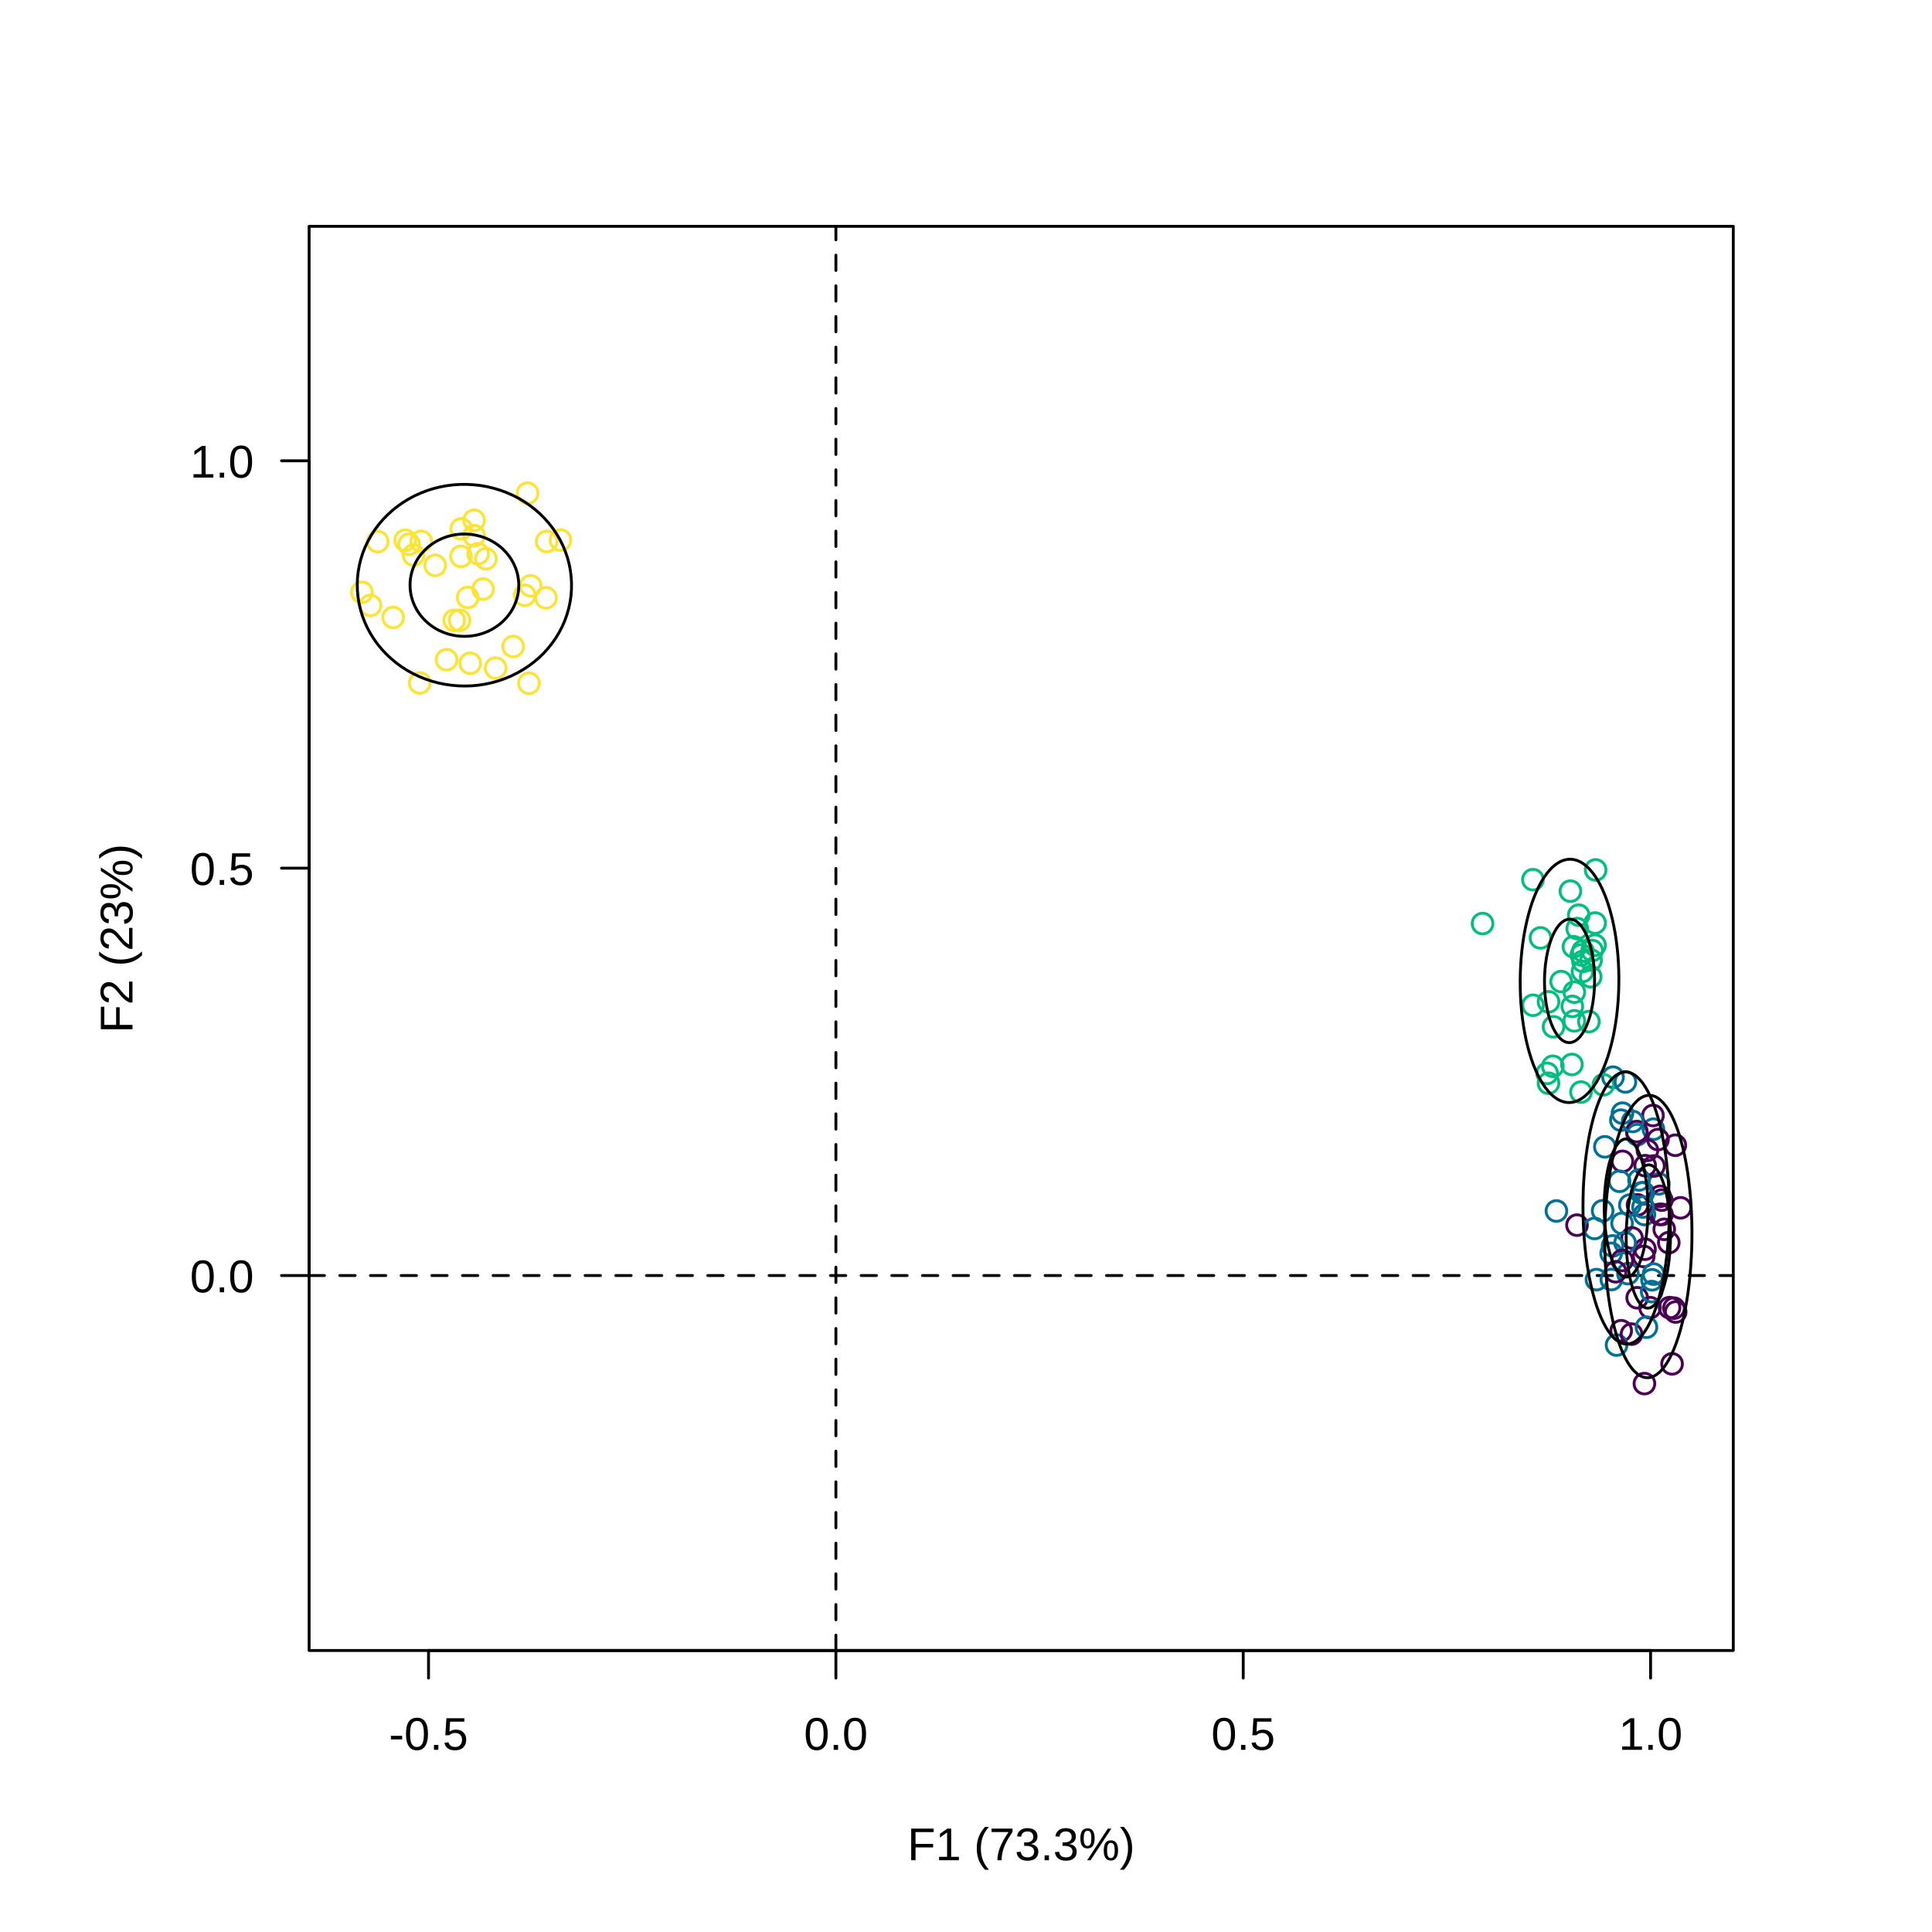
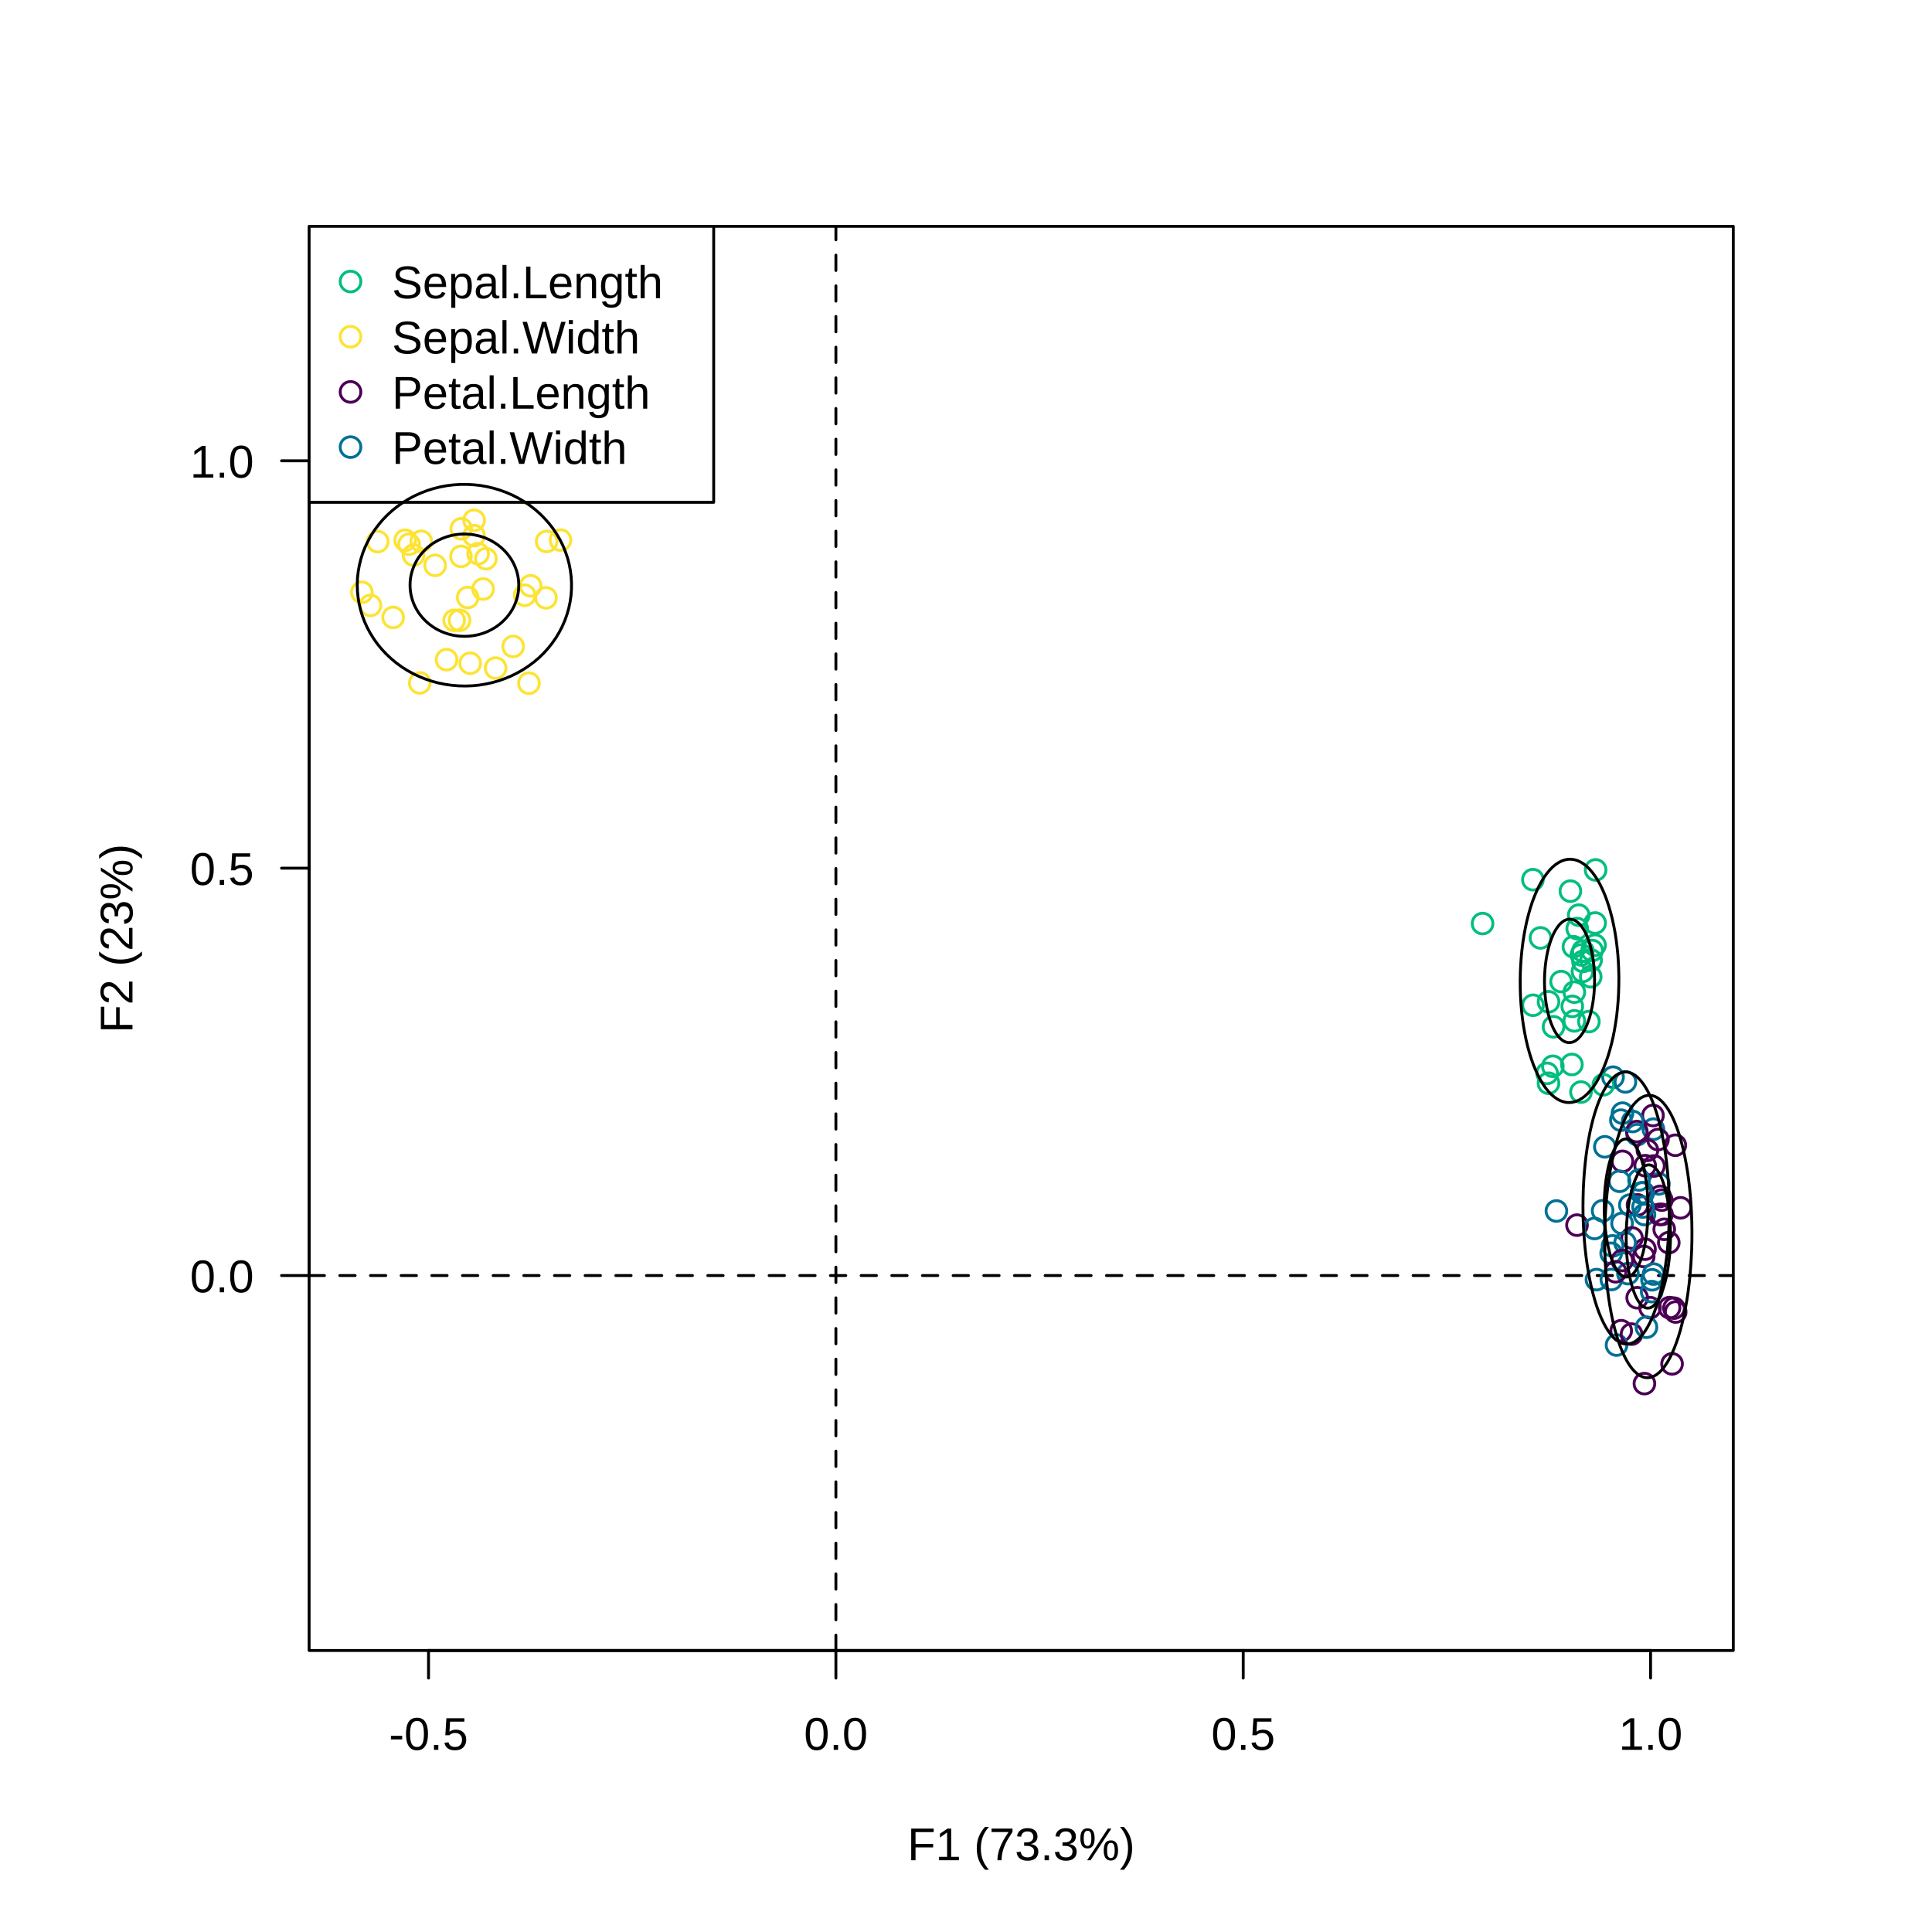
<svg xmlns="http://www.w3.org/2000/svg" class="svglite" width="504.00pt" height="504.00pt" viewBox="0 0 504.00 504.00">
  <defs>
    <style type="text/css">
    .svglite line, .svglite polyline, .svglite polygon, .svglite path, .svglite rect, .svglite circle {
      fill: none;
      stroke: #000000;
      stroke-linecap: round;
      stroke-linejoin: round;
      stroke-miterlimit: 10.00;
    }
    .svglite text {
      white-space: pre;
    }
  </style>
  </defs>
  <rect width="100%" height="100%" style="stroke: none; fill: #FFFFFF;" />
  <defs>
    <clipPath id="cpMC4wMHw1MDQuMDB8MC4wMHw1MDQuMDA=">
      <rect x="0.00" y="0.00" width="504.00" height="504.00" />
    </clipPath>
  </defs>
  <g clip-path="url(#cpMC4wMHw1MDQuMDB8MC4wMHw1MDQuMDA=)">
</g>
  <defs>
    <clipPath id="cpODAuNjR8NDUyLjE2fDU5LjA0fDQzMC41Ng==">
      <rect x="80.64" y="59.04" width="371.52" height="371.52" />
    </clipPath>
  </defs>
  <g clip-path="url(#cpODAuNjR8NDUyLjE2fDU5LjA0fDQzMC41Ng==)">
    <line x1="80.64" y1="332.75" x2="452.16" y2="332.75" style="stroke-width: 0.75; stroke-dasharray: 4.00,4.00;" />
    <line x1="218.06" y1="430.56" x2="218.06" y2="59.04" style="stroke-width: 0.75; stroke-dasharray: 4.00,4.00;" />
    <circle cx="407.25" cy="256.06" r="2.70" style="stroke-width: 0.75; stroke: #00BE7D;" />
    <circle cx="120.26" cy="145.14" r="2.70" style="stroke-width: 0.75; stroke: #FDE333;" />
    <circle cx="428.80" cy="327.77" r="2.70" style="stroke-width: 0.75; stroke: #4B0055;" />
    <circle cx="423.15" cy="319.14" r="2.70" style="stroke-width: 0.75; stroke: #007094;" />
    <circle cx="416.12" cy="240.79" r="2.70" style="stroke-width: 0.75; stroke: #00BE7D;" />
    <circle cx="123.67" cy="139.73" r="2.70" style="stroke-width: 0.75; stroke: #FDE333;" />
    <circle cx="438.40" cy="315.08" r="2.70" style="stroke-width: 0.75; stroke: #4B0055;" />
    <circle cx="432.76" cy="308.83" r="2.70" style="stroke-width: 0.75; stroke: #007094;" />
    <circle cx="411.84" cy="238.74" r="2.70" style="stroke-width: 0.75; stroke: #00BE7D;" />
    <circle cx="126.76" cy="145.76" r="2.70" style="stroke-width: 0.75; stroke: #FDE333;" />
    <circle cx="433.51" cy="313.07" r="2.70" style="stroke-width: 0.75; stroke: #4B0055;" />
    <circle cx="428.71" cy="311.13" r="2.70" style="stroke-width: 0.75; stroke: #007094;" />
    <circle cx="416.25" cy="226.94" r="2.70" style="stroke-width: 0.75; stroke: #00BE7D;" />
    <circle cx="137.62" cy="128.66" r="2.70" style="stroke-width: 0.75; stroke: #FDE333;" />
    <circle cx="437.04" cy="298.76" r="2.70" style="stroke-width: 0.75; stroke: #4B0055;" />
    <circle cx="431.32" cy="294.57" r="2.70" style="stroke-width: 0.75; stroke: #007094;" />
    <circle cx="401.86" cy="244.67" r="2.70" style="stroke-width: 0.75; stroke: #00BE7D;" />
    <circle cx="124.72" cy="144.44" r="2.70" style="stroke-width: 0.75; stroke: #FDE333;" />
    <circle cx="425.74" cy="322.95" r="2.70" style="stroke-width: 0.75; stroke: #4B0055;" />
    <circle cx="420.68" cy="325.02" r="2.70" style="stroke-width: 0.75; stroke: #007094;" />
    <circle cx="415.07" cy="250.46" r="2.70" style="stroke-width: 0.75; stroke: #00BE7D;" />
    <circle cx="129.30" cy="174.28" r="2.70" style="stroke-width: 0.75; stroke: #FDE333;" />
    <circle cx="431.47" cy="304.17" r="2.70" style="stroke-width: 0.75; stroke: #4B0055;" />
    <circle cx="427.10" cy="296.00" r="2.70" style="stroke-width: 0.75; stroke: #007094;" />
    <circle cx="412.43" cy="284.89" r="2.70" style="stroke-width: 0.75; stroke: #00BE7D;" />
    <circle cx="102.56" cy="161.07" r="2.70" style="stroke-width: 0.75; stroke: #FDE333;" />
    <circle cx="430.45" cy="341.13" r="2.70" style="stroke-width: 0.75; stroke: #4B0055;" />
    <circle cx="424.68" cy="332.25" r="2.70" style="stroke-width: 0.75; stroke: #007094;" />
    <circle cx="386.75" cy="240.93" r="2.70" style="stroke-width: 0.75; stroke: #00BE7D;" />
    <circle cx="138.43" cy="152.82" r="2.70" style="stroke-width: 0.75; stroke: #FDE333;" />
    <circle cx="411.39" cy="319.60" r="2.70" style="stroke-width: 0.75; stroke: #4B0055;" />
    <circle cx="406.02" cy="315.91" r="2.70" style="stroke-width: 0.75; stroke: #007094;" />
    <circle cx="410.69" cy="266.31" r="2.70" style="stroke-width: 0.75; stroke: #00BE7D;" />
    <circle cx="109.50" cy="178.15" r="2.70" style="stroke-width: 0.75; stroke: #FDE333;" />
    <circle cx="429.13" cy="325.88" r="2.70" style="stroke-width: 0.75; stroke: #4B0055;" />
    <circle cx="423.93" cy="324.20" r="2.70" style="stroke-width: 0.75; stroke: #007094;" />
    <circle cx="405.27" cy="267.86" r="2.70" style="stroke-width: 0.75; stroke: #00BE7D;" />
    <circle cx="113.51" cy="147.48" r="2.70" style="stroke-width: 0.75; stroke: #FDE333;" />
    <circle cx="427.09" cy="338.55" r="2.70" style="stroke-width: 0.75; stroke: #4B0055;" />
    <circle cx="420.30" cy="326.95" r="2.70" style="stroke-width: 0.75; stroke: #007094;" />
    <circle cx="399.89" cy="229.48" r="2.70" style="stroke-width: 0.75; stroke: #00BE7D;" />
    <circle cx="146.21" cy="140.89" r="2.70" style="stroke-width: 0.75; stroke: #FDE333;" />
    <circle cx="423.25" cy="302.96" r="2.70" style="stroke-width: 0.75; stroke: #4B0055;" />
    <circle cx="418.66" cy="299.17" r="2.70" style="stroke-width: 0.75; stroke: #007094;" />
    <circle cx="409.67" cy="232.47" r="2.70" style="stroke-width: 0.75; stroke: #00BE7D;" />
    <circle cx="142.60" cy="141.25" r="2.70" style="stroke-width: 0.75; stroke: #FDE333;" />
    <circle cx="429.76" cy="300.08" r="2.70" style="stroke-width: 0.75; stroke: #4B0055;" />
    <circle cx="423.26" cy="290.39" r="2.70" style="stroke-width: 0.75; stroke: #007094;" />
    <circle cx="410.46" cy="246.97" r="2.70" style="stroke-width: 0.75; stroke: #00BE7D;" />
    <circle cx="136.88" cy="155.28" r="2.70" style="stroke-width: 0.75; stroke: #FDE333;" />
    <circle cx="429.18" cy="304.09" r="2.70" style="stroke-width: 0.75; stroke: #4B0055;" />
    <circle cx="422.84" cy="292.22" r="2.70" style="stroke-width: 0.75; stroke: #007094;" />
    <circle cx="403.60" cy="280.01" r="2.70" style="stroke-width: 0.75; stroke: #00BE7D;" />
    <circle cx="109.88" cy="141.21" r="2.70" style="stroke-width: 0.75; stroke: #FDE333;" />
    <circle cx="422.92" cy="347.15" r="2.70" style="stroke-width: 0.75; stroke: #4B0055;" />
    <circle cx="416.47" cy="333.81" r="2.70" style="stroke-width: 0.75; stroke: #007094;" />
    <circle cx="412.93" cy="248.10" r="2.70" style="stroke-width: 0.75; stroke: #00BE7D;" />
    <circle cx="126.02" cy="153.66" r="2.70" style="stroke-width: 0.75; stroke: #FDE333;" />
    <circle cx="433.07" cy="312.09" r="2.70" style="stroke-width: 0.75; stroke: #4B0055;" />
    <circle cx="427.57" cy="307.81" r="2.70" style="stroke-width: 0.75; stroke: #007094;" />
    <circle cx="412.53" cy="249.10" r="2.70" style="stroke-width: 0.75; stroke: #00BE7D;" />
    <circle cx="120.33" cy="137.95" r="2.70" style="stroke-width: 0.75; stroke: #FDE333;" />
    <circle cx="435.34" cy="324.16" r="2.70" style="stroke-width: 0.75; stroke: #4B0055;" />
    <circle cx="428.99" cy="316.83" r="2.70" style="stroke-width: 0.75; stroke: #007094;" />
    <circle cx="410.69" cy="258.82" r="2.70" style="stroke-width: 0.75; stroke: #00BE7D;" />
    <circle cx="122.66" cy="173.02" r="2.70" style="stroke-width: 0.75; stroke: #FDE333;" />
    <circle cx="427.18" cy="314.32" r="2.70" style="stroke-width: 0.75; stroke: #4B0055;" />
    <circle cx="422.49" cy="308.16" r="2.70" style="stroke-width: 0.75; stroke: #007094;" />
    <circle cx="412.82" cy="253.42" r="2.70" style="stroke-width: 0.75; stroke: #00BE7D;" />
    <circle cx="118.47" cy="161.82" r="2.70" style="stroke-width: 0.75; stroke: #FDE333;" />
    <circle cx="432.95" cy="316.80" r="2.70" style="stroke-width: 0.75; stroke: #4B0055;" />
    <circle cx="425.18" cy="314.36" r="2.70" style="stroke-width: 0.75; stroke: #007094;" />
    <circle cx="403.97" cy="261.34" r="2.70" style="stroke-width: 0.75; stroke: #00BE7D;" />
    <circle cx="122.01" cy="155.86" r="2.70" style="stroke-width: 0.75; stroke: #FDE333;" />
    <circle cx="423.19" cy="328.82" r="2.70" style="stroke-width: 0.75; stroke: #4B0055;" />
    <circle cx="418.08" cy="315.85" r="2.70" style="stroke-width: 0.75; stroke: #007094;" />
    <circle cx="410.16" cy="262.53" r="2.70" style="stroke-width: 0.75; stroke: #00BE7D;" />
    <circle cx="106.72" cy="141.98" r="2.70" style="stroke-width: 0.75; stroke: #FDE333;" />
    <circle cx="435.54" cy="341.12" r="2.70" style="stroke-width: 0.75; stroke: #4B0055;" />
    <circle cx="430.87" cy="336.94" r="2.70" style="stroke-width: 0.75; stroke: #007094;" />
    <circle cx="414.49" cy="266.50" r="2.70" style="stroke-width: 0.75; stroke: #00BE7D;" />
    <circle cx="105.69" cy="140.94" r="2.70" style="stroke-width: 0.75; stroke: #FDE333;" />
    <circle cx="436.68" cy="341.26" r="2.70" style="stroke-width: 0.75; stroke: #4B0055;" />
    <circle cx="431.37" cy="332.37" r="2.70" style="stroke-width: 0.75; stroke: #007094;" />
    <circle cx="403.96" cy="282.58" r="2.70" style="stroke-width: 0.75; stroke: #00BE7D;" />
    <circle cx="98.54" cy="141.29" r="2.70" style="stroke-width: 0.75; stroke: #FDE333;" />
    <circle cx="428.98" cy="360.94" r="2.70" style="stroke-width: 0.75; stroke: #4B0055;" />
    <circle cx="421.71" cy="350.88" r="2.70" style="stroke-width: 0.75; stroke: #007094;" />
    <circle cx="412.95" cy="250.80" r="2.70" style="stroke-width: 0.75; stroke: #00BE7D;" />
    <circle cx="142.43" cy="155.96" r="2.70" style="stroke-width: 0.75; stroke: #FDE333;" />
    <circle cx="427.00" cy="295.19" r="2.70" style="stroke-width: 0.75; stroke: #4B0055;" />
    <circle cx="420.79" cy="281.00" r="2.70" style="stroke-width: 0.75; stroke: #007094;" />
    <circle cx="405.09" cy="278.16" r="2.70" style="stroke-width: 0.75; stroke: #00BE7D;" />
    <circle cx="107.89" cy="144.82" r="2.70" style="stroke-width: 0.75; stroke: #FDE333;" />
    <circle cx="425.62" cy="348.03" r="2.70" style="stroke-width: 0.75; stroke: #4B0055;" />
    <circle cx="420.35" cy="333.79" r="2.70" style="stroke-width: 0.75; stroke: #007094;" />
    <circle cx="418.26" cy="282.98" r="2.70" style="stroke-width: 0.75; stroke: #00BE7D;" />
    <circle cx="96.64" cy="157.93" r="2.70" style="stroke-width: 0.75; stroke: #FDE333;" />
    <circle cx="437.14" cy="342.26" r="2.70" style="stroke-width: 0.75; stroke: #4B0055;" />
    <circle cx="430.96" cy="333.86" r="2.70" style="stroke-width: 0.75; stroke: #007094;" />
    <circle cx="414.97" cy="254.80" r="2.70" style="stroke-width: 0.75; stroke: #00BE7D;" />
    <circle cx="116.49" cy="172.09" r="2.70" style="stroke-width: 0.75; stroke: #FDE333;" />
    <circle cx="433.56" cy="316.80" r="2.70" style="stroke-width: 0.75; stroke: #4B0055;" />
    <circle cx="428.23" cy="311.19" r="2.70" style="stroke-width: 0.75; stroke: #007094;" />
    <circle cx="399.92" cy="262.24" r="2.70" style="stroke-width: 0.75; stroke: #00BE7D;" />
    <circle cx="119.89" cy="161.81" r="2.70" style="stroke-width: 0.75; stroke: #FDE333;" />
    <circle cx="421.45" cy="331.76" r="2.70" style="stroke-width: 0.75; stroke: #4B0055;" />
    <circle cx="415.97" cy="320.47" r="2.70" style="stroke-width: 0.75; stroke: #007094;" />
    <circle cx="410.06" cy="277.69" r="2.70" style="stroke-width: 0.75; stroke: #00BE7D;" />
    <circle cx="94.40" cy="154.51" r="2.70" style="stroke-width: 0.75; stroke: #FDE333;" />
    <circle cx="436.19" cy="355.79" r="2.70" style="stroke-width: 0.75; stroke: #4B0055;" />
    <circle cx="429.51" cy="346.23" r="2.70" style="stroke-width: 0.75; stroke: #007094;" />
    <circle cx="416.09" cy="246.57" r="2.70" style="stroke-width: 0.75; stroke: #00BE7D;" />
    <circle cx="137.99" cy="178.23" r="2.70" style="stroke-width: 0.75; stroke: #FDE333;" />
    <circle cx="431.21" cy="291.00" r="2.70" style="stroke-width: 0.75; stroke: #4B0055;" />
    <circle cx="424.02" cy="282.24" r="2.70" style="stroke-width: 0.75; stroke: #007094;" />
    <circle cx="415.33" cy="247.96" r="2.70" style="stroke-width: 0.75; stroke: #00BE7D;" />
    <circle cx="133.87" cy="168.64" r="2.70" style="stroke-width: 0.75; stroke: #FDE333;" />
    <circle cx="432.52" cy="297.27" r="2.70" style="stroke-width: 0.75; stroke: #4B0055;" />
    <circle cx="425.90" cy="292.56" r="2.70" style="stroke-width: 0.75; stroke: #007094;" />
    <circle cx="411.45" cy="242.24" r="2.70" style="stroke-width: 0.75; stroke: #00BE7D;" />
    <circle cx="123.67" cy="135.73" r="2.70" style="stroke-width: 0.75; stroke: #FDE333;" />
    <circle cx="434.15" cy="320.69" r="2.70" style="stroke-width: 0.75; stroke: #4B0055;" />
    <circle cx="428.62" cy="314.87" r="2.70" style="stroke-width: 0.75; stroke: #007094;" />
  </g>
  <g clip-path="url(#cpMC4wMHw1MDQuMDB8MC4wMHw1MDQuMDA=)">
    <line x1="111.79" y1="430.56" x2="430.59" y2="430.56" style="stroke-width: 0.75;" />
    <line x1="111.79" y1="430.56" x2="111.79" y2="437.76" style="stroke-width: 0.75;" />
    <line x1="218.06" y1="430.56" x2="218.06" y2="437.76" style="stroke-width: 0.75;" />
    <line x1="324.32" y1="430.56" x2="324.32" y2="437.76" style="stroke-width: 0.75;" />
    <line x1="430.59" y1="430.56" x2="430.59" y2="437.76" style="stroke-width: 0.75;" />
    <text x="111.79" y="456.48" text-anchor="middle" style="font-size: 12.00px; font-family: &quot;Arial&quot;;" textLength="23.43px" lengthAdjust="spacingAndGlyphs">-0.5</text>
    <text x="218.06" y="456.48" text-anchor="middle" style="font-size: 12.00px; font-family: &quot;Arial&quot;;" textLength="19.09px" lengthAdjust="spacingAndGlyphs">0.0</text>
    <text x="324.32" y="456.48" text-anchor="middle" style="font-size: 12.00px; font-family: &quot;Arial&quot;;" textLength="19.09px" lengthAdjust="spacingAndGlyphs">0.5</text>
    <text x="430.59" y="456.48" text-anchor="middle" style="font-size: 12.00px; font-family: &quot;Arial&quot;;" textLength="19.09px" lengthAdjust="spacingAndGlyphs">1.0</text>
    <line x1="80.64" y1="332.75" x2="80.64" y2="120.21" style="stroke-width: 0.75;" />
    <line x1="80.64" y1="332.75" x2="73.44" y2="332.75" style="stroke-width: 0.75;" />
    <line x1="80.64" y1="226.48" x2="73.44" y2="226.48" style="stroke-width: 0.75;" />
    <line x1="80.64" y1="120.21" x2="73.44" y2="120.21" style="stroke-width: 0.75;" />
    <text x="66.24" y="337.12" text-anchor="end" style="font-size: 12.00px; font-family: &quot;Arial&quot;;" textLength="19.09px" lengthAdjust="spacingAndGlyphs">0.0</text>
    <text x="66.24" y="230.85" text-anchor="end" style="font-size: 12.00px; font-family: &quot;Arial&quot;;" textLength="19.09px" lengthAdjust="spacingAndGlyphs">0.5</text>
    <text x="66.24" y="124.59" text-anchor="end" style="font-size: 12.00px; font-family: &quot;Arial&quot;;" textLength="19.09px" lengthAdjust="spacingAndGlyphs">1.0</text>
    <polygon points="80.64,430.56 452.16,430.56 452.16,59.04 80.64,59.04 " style="stroke-width: 0.75;" />
    <text x="266.40" y="485.28" text-anchor="middle" style="font-size: 12.00px; font-family: &quot;Arial&quot;;" textLength="65.86px" lengthAdjust="spacingAndGlyphs">F1 (73.3%)</text>
    <text transform="translate(34.56,244.80) rotate(-90)" text-anchor="middle" style="font-size: 12.00px; font-family: &quot;Arial&quot;;" textLength="54.40px" lengthAdjust="spacingAndGlyphs">F2 (23%)</text>
  </g>
  <g clip-path="url(#cpODAuNjR8NDUyLjE2fDU5LjA0fDQzMC41Ng==)">
+     <rect x="80.64" y="59.04" width="105.54" height="72.00" style="stroke-width: 0.75; fill: #FFFFFF;" />
+     <circle cx="91.44" cy="73.44" r="2.70" style="stroke-width: 0.75; stroke: #00BE7D;" />
+     <circle cx="91.44" cy="87.84" r="2.70" style="stroke-width: 0.75; stroke: #FDE333;" />
+     <circle cx="91.44" cy="102.24" r="2.70" style="stroke-width: 0.75; stroke: #4B0055;" />
+     <circle cx="91.44" cy="116.64" r="2.70" style="stroke-width: 0.75; stroke: #007094;" />
+     <text x="102.24" y="77.81" style="font-size: 12.00px; font-family: &quot;Arial&quot;;" textLength="78.54px" lengthAdjust="spacingAndGlyphs">Sepal.Length</text>
+     <text x="102.24" y="92.21" style="font-size: 12.00px; font-family: &quot;Arial&quot;;" textLength="72.00px" lengthAdjust="spacingAndGlyphs">Sepal.Width</text>
+     <text x="102.24" y="106.61" style="font-size: 12.00px; font-family: &quot;Arial&quot;;" textLength="74.83px" lengthAdjust="spacingAndGlyphs">Petal.Length</text>
+     <text x="102.24" y="121.01" style="font-size: 12.00px; font-family: &quot;Arial&quot;;" textLength="68.28px" lengthAdjust="spacingAndGlyphs">Petal.Width</text>
    <polygon points="434.12,309.21 433.86,308.41 433.58,307.66 433.29,306.97 432.98,306.35 432.66,305.79 432.33,305.30 431.99,304.88 431.64,304.53 431.28,304.26 430.93,304.06 430.56,303.93 430.20,303.87 429.83,303.90 429.46,303.99 429.10,304.16 428.74,304.41 428.39,304.73 428.04,305.12 427.70,305.58 427.36,306.11 427.04,306.71 426.74,307.37 426.44,308.09 426.16,308.87 425.89,309.70 425.64,310.59 425.41,311.52 425.20,312.50 425.00,313.52 424.83,314.58 424.68,315.66 424.54,316.78 424.44,317.92 424.35,319.08 424.28,320.25 424.24,321.43 424.22,322.61 424.23,323.80 424.26,324.98 424.31,326.15 424.38,327.31 424.48,328.44 424.60,329.56 424.74,330.64 424.90,331.70 425.08,332.71 425.28,333.69 425.51,334.62 425.74,335.50 426.00,336.33 426.27,337.10 426.56,337.82 426.86,338.48 427.18,339.07 427.50,339.59 427.84,340.04 428.18,340.43 428.53,340.74 428.89,340.98 429.25,341.15 429.62,341.24 429.98,341.25 430.35,341.20 430.71,341.06 431.08,340.85 431.43,340.57 431.79,340.21 432.13,339.79 432.47,339.29 432.79,338.73 433.11,338.10 433.41,337.41 433.70,336.66 433.97,335.85 434.23,334.99 434.47,334.08 434.69,333.12 434.90,332.12 435.08,331.09 435.24,330.01 435.39,328.91 435.51,327.78 435.61,326.64 435.68,325.47 435.74,324.29 435.77,323.11 435.77,321.92 435.76,320.74 435.72,319.56 435.65,318.40 435.57,317.25 435.46,316.13 435.33,315.03 435.18,313.96 435.01,312.92 434.81,311.92 434.60,310.97 434.37,310.06 434.12,309.21 " style="stroke-width: 0.75;" />
    <polygon points="438.13,296.24 437.61,294.66 437.06,293.19 436.48,291.84 435.87,290.61 435.24,289.51 434.59,288.55 433.92,287.72 433.23,287.03 432.53,286.48 431.83,286.08 431.11,285.83 430.39,285.73 429.67,285.77 428.95,285.96 428.23,286.30 427.52,286.78 426.82,287.41 426.13,288.18 425.46,289.09 424.81,290.14 424.18,291.31 423.57,292.61 422.99,294.03 422.43,295.57 421.91,297.21 421.41,298.96 420.96,300.80 420.54,302.73 420.16,304.74 419.81,306.82 419.51,308.96 419.25,311.16 419.03,313.41 418.86,315.69 418.74,318.00 418.65,320.33 418.62,322.66 418.63,325.00 418.68,327.33 418.78,329.63 418.93,331.91 419.12,334.15 419.35,336.35 419.63,338.49 419.95,340.56 420.31,342.57 420.71,344.49 421.14,346.32 421.62,348.06 422.12,349.69 422.66,351.22 423.22,352.63 423.82,353.92 424.44,355.09 425.08,356.12 425.74,357.02 426.42,357.77 427.11,358.39 427.81,358.86 428.53,359.19 429.25,359.37 429.97,359.40 430.69,359.28 431.41,359.02 432.12,358.61 432.83,358.05 433.52,357.35 434.20,356.51 434.86,355.53 435.51,354.42 436.13,353.18 436.72,351.82 437.29,350.34 437.83,348.75 438.34,347.06 438.81,345.26 439.25,343.38 439.65,341.41 440.02,339.36 440.34,337.25 440.62,335.07 440.86,332.85 441.05,330.59 441.20,328.29 441.31,325.97 441.37,323.64 441.38,321.30 441.35,318.97 441.27,316.65 441.15,314.35 440.98,312.09 440.76,309.87 440.51,307.70 440.21,305.60 439.87,303.56 439.49,301.59 439.07,299.71 438.62,297.93 438.13,296.24 " style="stroke-width: 0.75;" />
    <polygon points="428.22,302.49 427.95,301.70 427.67,300.96 427.38,300.29 427.07,299.67 426.75,299.12 426.42,298.63 426.08,298.20 425.74,297.85 425.38,297.56 425.03,297.34 424.67,297.20 424.31,297.13 423.94,297.13 423.58,297.20 423.22,297.35 422.87,297.57 422.52,297.85 422.18,298.21 421.84,298.64 421.52,299.13 421.20,299.69 420.90,300.31 420.61,300.98 420.34,301.72 420.08,302.51 419.84,303.35 419.61,304.24 419.41,305.17 419.22,306.14 419.05,307.15 418.91,308.19 418.78,309.26 418.68,310.35 418.60,311.46 418.54,312.58 418.51,313.72 418.50,314.86 418.51,316.00 418.54,317.14 418.60,318.27 418.68,319.39 418.78,320.49 418.90,321.57 419.05,322.63 419.22,323.65 419.40,324.64 419.61,325.59 419.83,326.50 420.07,327.36 420.33,328.18 420.60,328.94 420.89,329.64 421.19,330.29 421.51,330.88 421.83,331.40 422.17,331.86 422.51,332.25 422.86,332.57 423.21,332.82 423.57,333.00 423.93,333.11 424.30,333.14 424.66,333.10 425.02,332.99 425.37,332.81 425.73,332.56 426.07,332.24 426.41,331.84 426.74,331.39 427.06,330.86 427.37,330.27 427.66,329.62 427.95,328.92 428.21,328.15 428.46,327.34 428.70,326.47 428.91,325.56 429.11,324.61 429.28,323.62 429.44,322.60 429.58,321.54 429.69,320.46 429.78,319.36 429.85,318.24 429.90,317.11 429.92,315.97 429.92,314.83 429.90,313.69 429.85,312.55 429.78,311.43 429.69,310.32 429.58,309.23 429.44,308.16 429.29,307.12 429.11,306.11 428.92,305.14 428.70,304.21 428.47,303.32 428.22,302.49 " style="stroke-width: 0.75;" />
    <polygon points="432.11,290.21 431.59,288.66 431.04,287.21 430.45,285.88 429.85,284.66 429.22,283.57 428.57,282.60 427.90,281.77 427.22,281.06 426.53,280.50 425.82,280.08 425.11,279.79 424.40,279.65 423.68,279.65 422.97,279.80 422.26,280.09 421.57,280.51 420.88,281.08 420.20,281.79 419.54,282.63 418.90,283.60 418.28,284.69 417.69,285.91 417.12,287.25 416.58,288.70 416.07,290.25 415.59,291.91 415.15,293.66 414.74,295.49 414.38,297.41 414.05,299.40 413.76,301.45 413.52,303.55 413.32,305.70 413.16,307.89 413.04,310.11 412.98,312.35 412.95,314.60 412.97,316.85 413.04,319.10 413.15,321.33 413.31,323.53 413.51,325.70 413.75,327.83 414.04,329.90 414.37,331.92 414.73,333.87 415.14,335.75 415.58,337.54 416.06,339.24 416.56,340.84 417.10,342.34 417.67,343.73 418.27,345.01 418.88,346.16 419.52,347.19 420.18,348.09 420.86,348.86 421.55,349.50 422.25,349.99 422.95,350.34 423.66,350.56 424.38,350.63 425.09,350.55 425.80,350.34 426.51,349.98 427.20,349.48 427.88,348.84 428.55,348.07 429.20,347.17 429.83,346.13 430.44,344.97 431.02,343.70 431.57,342.30 432.10,340.80 432.59,339.19 433.05,337.49 433.48,335.69 433.86,333.82 434.21,331.87 434.52,329.85 434.79,327.77 435.01,325.64 435.19,323.47 435.32,321.26 435.42,319.03 435.46,316.79 435.46,314.54 435.42,312.29 435.33,310.05 435.19,307.83 435.01,305.64 434.79,303.49 434.53,301.39 434.22,299.34 433.87,297.36 433.49,295.44 433.07,293.61 432.61,291.86 432.11,290.21 " style="stroke-width: 0.75;" />
    <polygon points="414.09,244.44 413.79,243.74 413.47,243.09 413.13,242.50 412.79,241.96 412.42,241.47 412.05,241.05 411.66,240.68 411.27,240.37 410.87,240.13 410.46,239.95 410.05,239.83 409.64,239.78 409.22,239.80 408.81,239.87 408.40,240.02 407.99,240.22 407.59,240.49 407.20,240.82 406.81,241.22 406.44,241.67 406.08,242.18 405.73,242.74 405.39,243.36 405.08,244.03 404.78,244.74 404.50,245.50 404.24,246.30 404.00,247.14 403.78,248.02 403.59,248.93 403.41,249.86 403.27,250.82 403.14,251.80 403.05,252.80 402.98,253.81 402.93,254.82 402.91,255.84 402.92,256.87 402.96,257.88 403.02,258.89 403.10,259.89 403.21,260.87 403.35,261.83 403.51,262.77 403.70,263.68 403.90,264.56 404.13,265.40 404.39,266.21 404.66,266.97 404.95,267.69 405.26,268.36 405.59,268.98 405.93,269.55 406.28,270.06 406.65,270.52 407.03,270.92 407.42,271.25 407.82,271.53 408.22,271.74 408.63,271.89 409.05,271.97 409.46,271.99 409.88,271.94 410.29,271.83 410.70,271.66 411.10,271.42 411.50,271.12 411.89,270.76 412.27,270.33 412.63,269.85 412.99,269.32 413.33,268.73 413.66,268.08 413.96,267.39 414.25,266.65 414.52,265.87 414.77,265.05 415.00,264.19 415.21,263.30 415.39,262.38 415.55,261.43 415.69,260.46 415.80,259.47 415.88,258.47 415.94,257.46 415.97,256.44 415.97,255.41 415.95,254.39 415.91,253.38 415.83,252.38 415.74,251.39 415.61,250.41 415.46,249.47 415.29,248.54 415.09,247.65 414.87,246.79 414.63,245.96 414.37,245.18 414.09,244.44 " style="stroke-width: 0.75;" />
    <polygon points="418.60,233.32 418.00,231.95 417.38,230.67 416.72,229.50 416.03,228.44 415.31,227.48 414.58,226.64 413.82,225.91 413.04,225.31 412.25,224.83 411.45,224.48 410.64,224.25 409.82,224.15 409.00,224.17 408.19,224.33 407.38,224.61 406.58,225.02 405.79,225.55 405.01,226.20 404.25,226.98 403.52,227.87 402.80,228.87 402.12,229.98 401.46,231.20 400.84,232.51 400.25,233.92 399.69,235.42 399.18,237.00 398.71,238.66 398.28,240.38 397.90,242.17 397.56,244.01 397.27,245.90 397.03,247.83 396.84,249.80 396.70,251.79 396.61,253.79 396.57,255.80 396.59,257.82 396.65,259.82 396.77,261.81 396.94,263.78 397.16,265.71 397.43,267.61 397.75,269.45 398.11,271.25 398.52,272.98 398.98,274.64 399.47,276.23 400.01,277.73 400.59,279.15 401.20,280.47 401.84,281.69 402.51,282.81 403.21,283.83 403.94,284.73 404.69,285.51 405.46,286.17 406.24,286.71 407.04,287.13 407.85,287.42 408.66,287.59 409.48,287.62 410.29,287.53 411.11,287.32 411.91,286.97 412.71,286.50 413.49,285.91 414.26,285.19 415.01,284.36 415.73,283.42 416.43,282.36 417.10,281.19 417.74,279.93 418.35,278.56 418.92,277.11 419.46,275.57 419.95,273.95 420.40,272.26 420.81,270.50 421.17,268.69 421.48,266.82 421.75,264.91 421.96,262.96 422.13,260.98 422.24,258.98 422.30,256.97 422.32,254.96 422.27,252.95 422.18,250.95 422.04,248.97 421.84,247.02 421.60,245.10 421.31,243.23 420.96,241.41 420.58,239.65 420.14,237.95 419.67,236.33 419.15,234.78 418.60,233.32 " style="stroke-width: 0.75;" />
    <polygon points="131.17,143.23 130.51,142.65 129.82,142.11 129.09,141.61 128.33,141.16 127.54,140.75 126.72,140.39 125.88,140.08 125.03,139.83 124.15,139.62 123.27,139.46 122.37,139.36 121.48,139.32 120.58,139.32 119.68,139.38 118.79,139.49 117.90,139.66 117.03,139.88 116.18,140.15 115.35,140.47 114.54,140.84 113.76,141.26 113.00,141.72 112.28,142.23 111.60,142.77 110.95,143.36 110.35,143.99 109.79,144.65 109.27,145.34 108.80,146.07 108.39,146.82 108.02,147.59 107.71,148.38 107.45,149.19 107.24,150.02 107.09,150.85 107.00,151.70 106.97,152.54 106.99,153.39 107.07,154.23 107.20,155.07 107.40,155.90 107.64,156.71 107.94,157.51 108.30,158.29 108.71,159.04 109.16,159.78 109.67,160.48 110.22,161.15 110.81,161.78 111.45,162.38 112.13,162.94 112.84,163.46 113.59,163.94 114.36,164.37 115.17,164.75 115.99,165.08 116.84,165.37 117.71,165.60 118.59,165.78 119.48,165.91 120.37,165.98 121.27,166.00 122.17,165.97 123.07,165.88 123.95,165.75 124.83,165.55 125.69,165.31 126.54,165.01 127.36,164.67 128.15,164.27 128.92,163.83 129.66,163.35 130.36,162.82 131.03,162.25 131.65,161.64 132.24,161.00 132.77,160.32 133.27,159.61 133.71,158.88 134.10,158.12 134.44,157.33 134.73,156.53 134.96,155.71 135.14,154.88 135.26,154.04 135.32,153.20 135.33,152.35 135.28,151.51 135.17,150.66 135.01,149.83 134.79,149.01 134.51,148.20 134.18,147.41 133.80,146.65 133.37,145.90 132.89,145.19 132.36,144.50 131.79,143.85 131.17,143.23 " style="stroke-width: 0.75;" />
    <polygon points="140.90,134.07 139.61,132.93 138.24,131.87 136.80,130.89 135.30,129.99 133.74,129.19 132.13,128.49 130.48,127.88 128.79,127.37 127.07,126.96 125.32,126.65 123.56,126.46 121.79,126.36 120.02,126.37 118.25,126.49 116.49,126.71 114.75,127.04 113.04,127.47 111.36,128.00 109.72,128.64 108.12,129.36 106.58,130.19 105.10,131.10 103.68,132.10 102.33,133.18 101.06,134.34 99.86,135.57 98.76,136.88 97.74,138.24 96.82,139.67 96.00,141.15 95.27,142.67 94.65,144.23 94.14,145.83 93.74,147.45 93.45,149.10 93.26,150.76 93.20,152.43 93.24,154.10 93.40,155.76 93.66,157.41 94.04,159.04 94.53,160.65 95.12,162.22 95.82,163.76 96.63,165.25 97.53,166.69 98.52,168.07 99.61,169.39 100.78,170.64 102.04,171.82 103.37,172.93 104.77,173.95 106.24,174.89 107.77,175.74 109.36,176.49 110.99,177.15 112.66,177.71 114.37,178.17 116.10,178.52 117.85,178.77 119.62,178.92 121.39,178.96 123.17,178.90 124.93,178.73 126.68,178.45 128.41,178.07 130.10,177.59 131.76,177.01 133.38,176.33 134.95,175.55 136.47,174.68 137.92,173.73 139.30,172.69 140.62,171.57 141.85,170.37 143.00,169.10 144.06,167.76 145.03,166.37 145.90,164.92 146.68,163.41 147.35,161.87 147.91,160.29 148.37,158.68 148.72,157.04 148.96,155.39 149.08,153.72 149.09,152.05 148.99,150.39 148.78,148.73 148.46,147.09 148.03,145.47 147.48,143.88 146.84,142.32 146.09,140.81 145.23,139.34 144.29,137.93 143.25,136.58 142.11,135.29 140.90,134.07 " style="stroke-width: 0.75;" />
  </g>
</svg>
